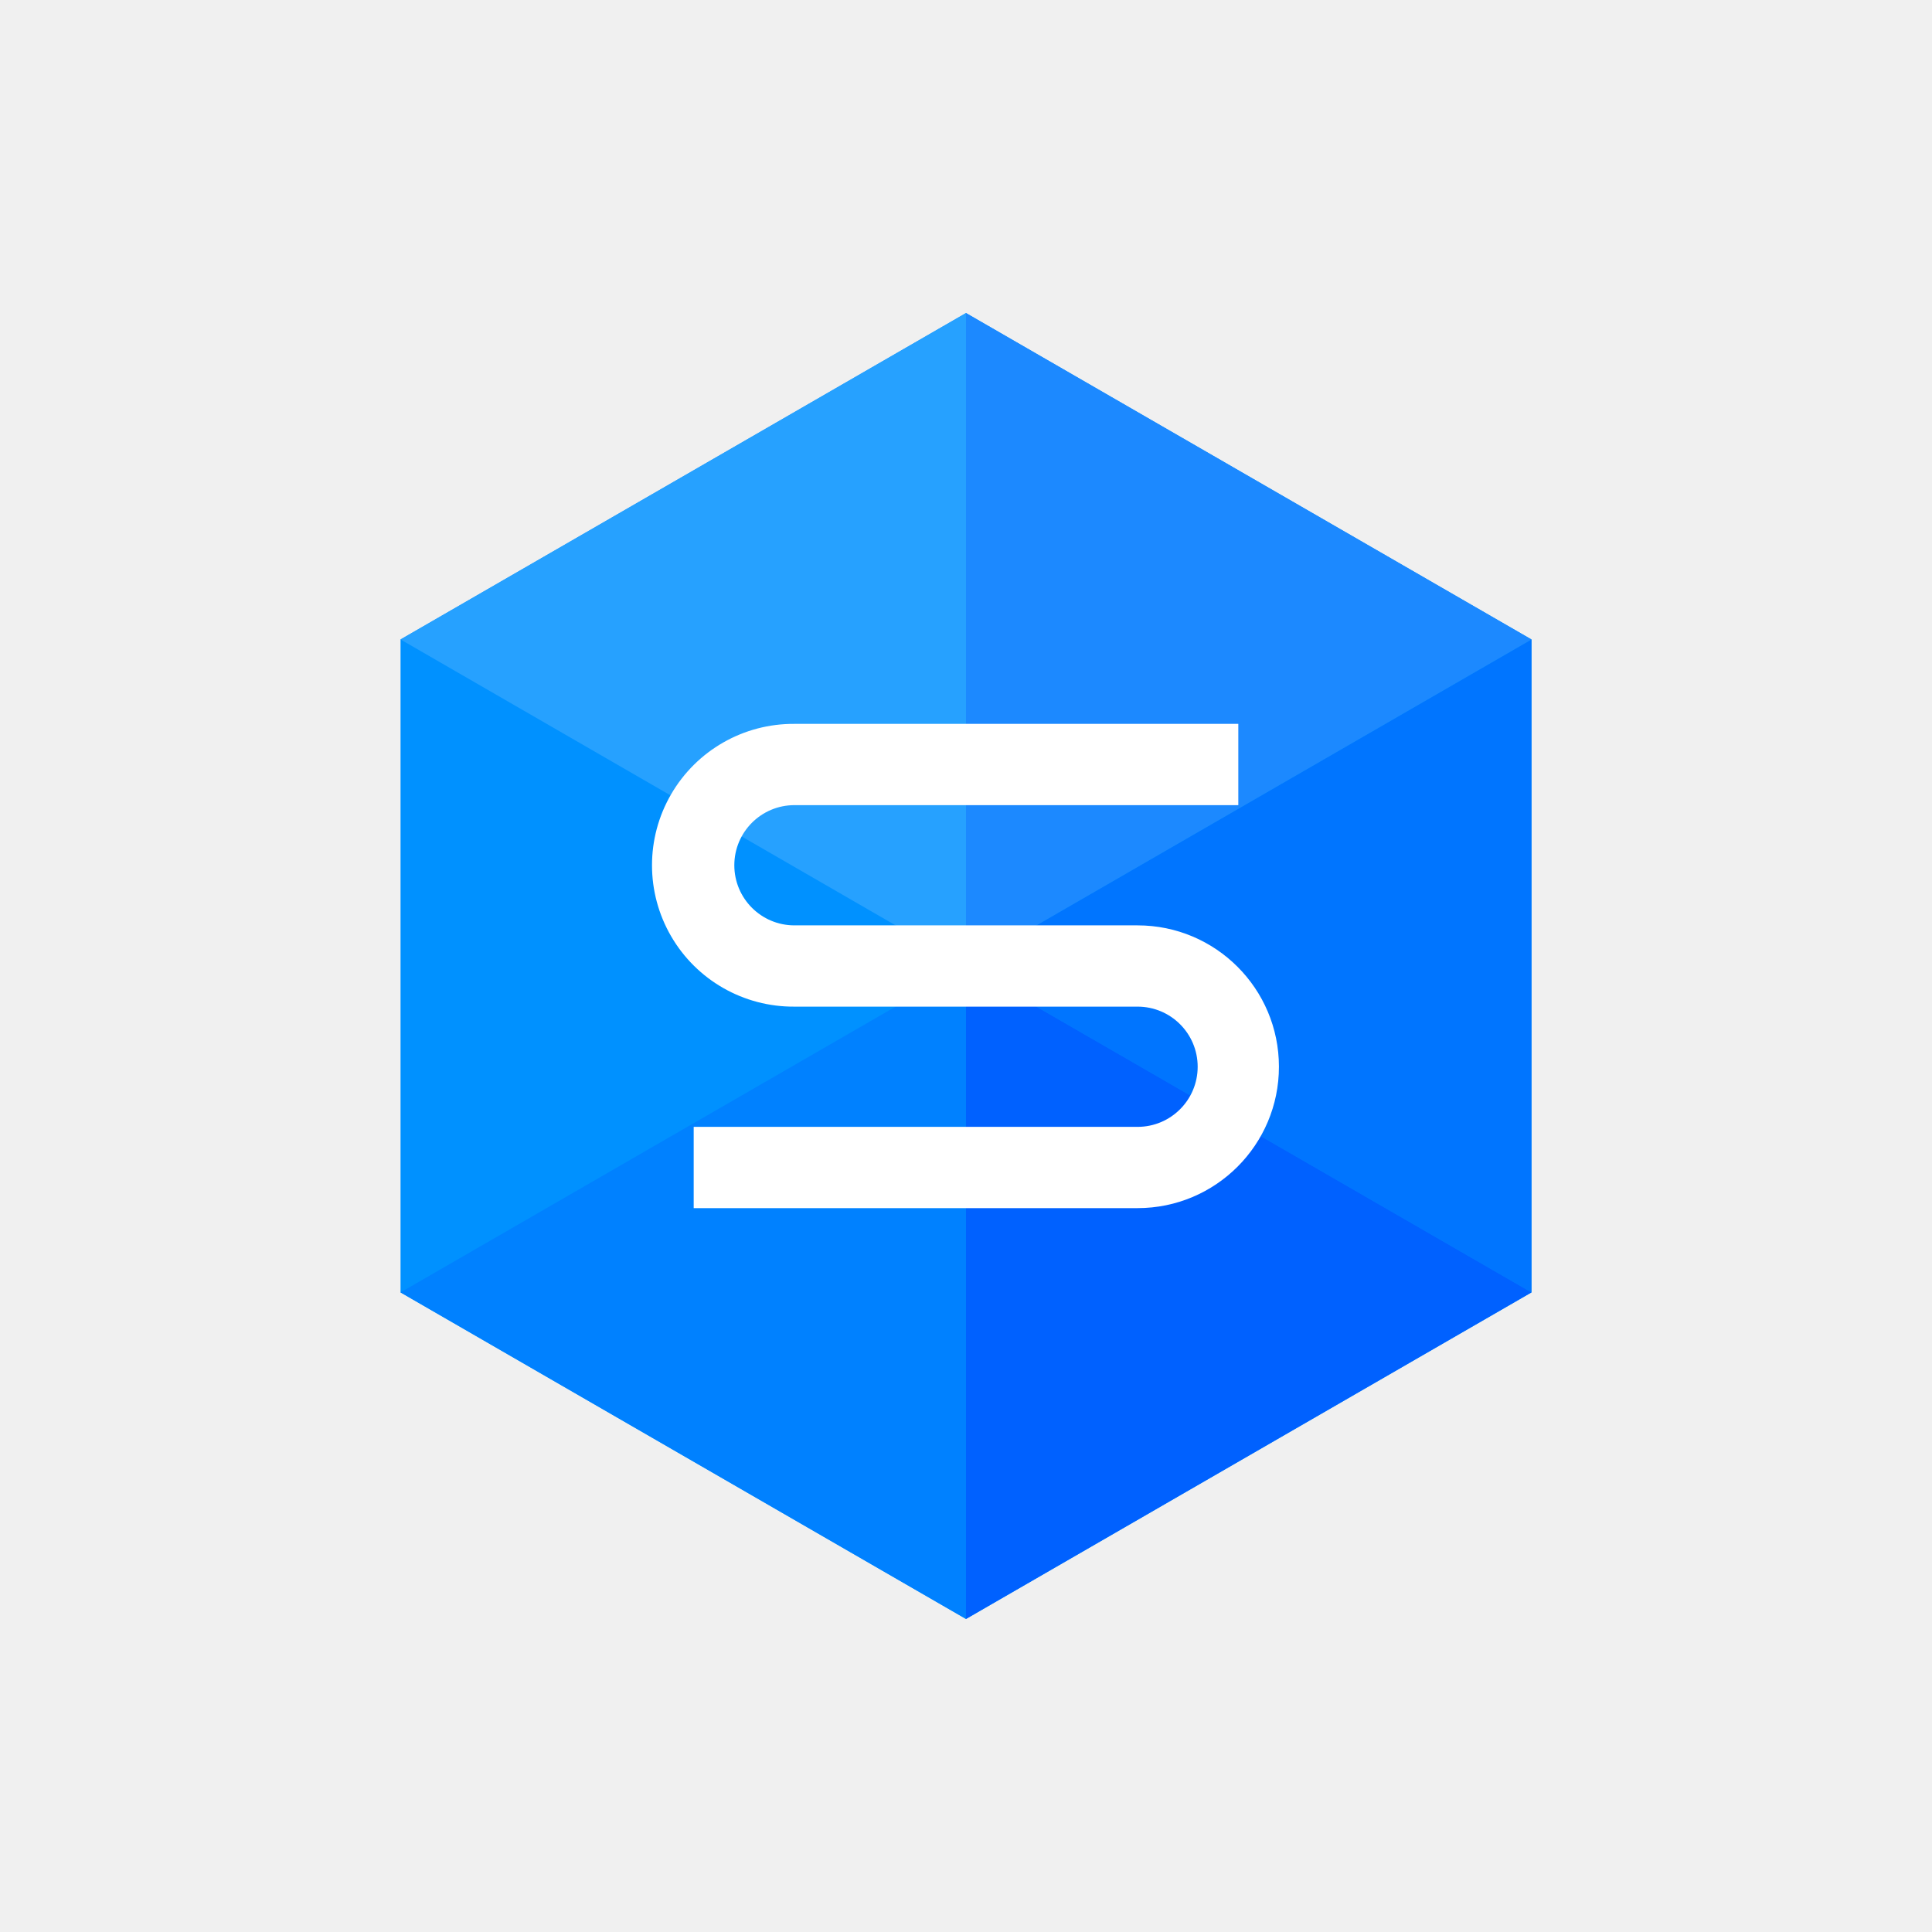
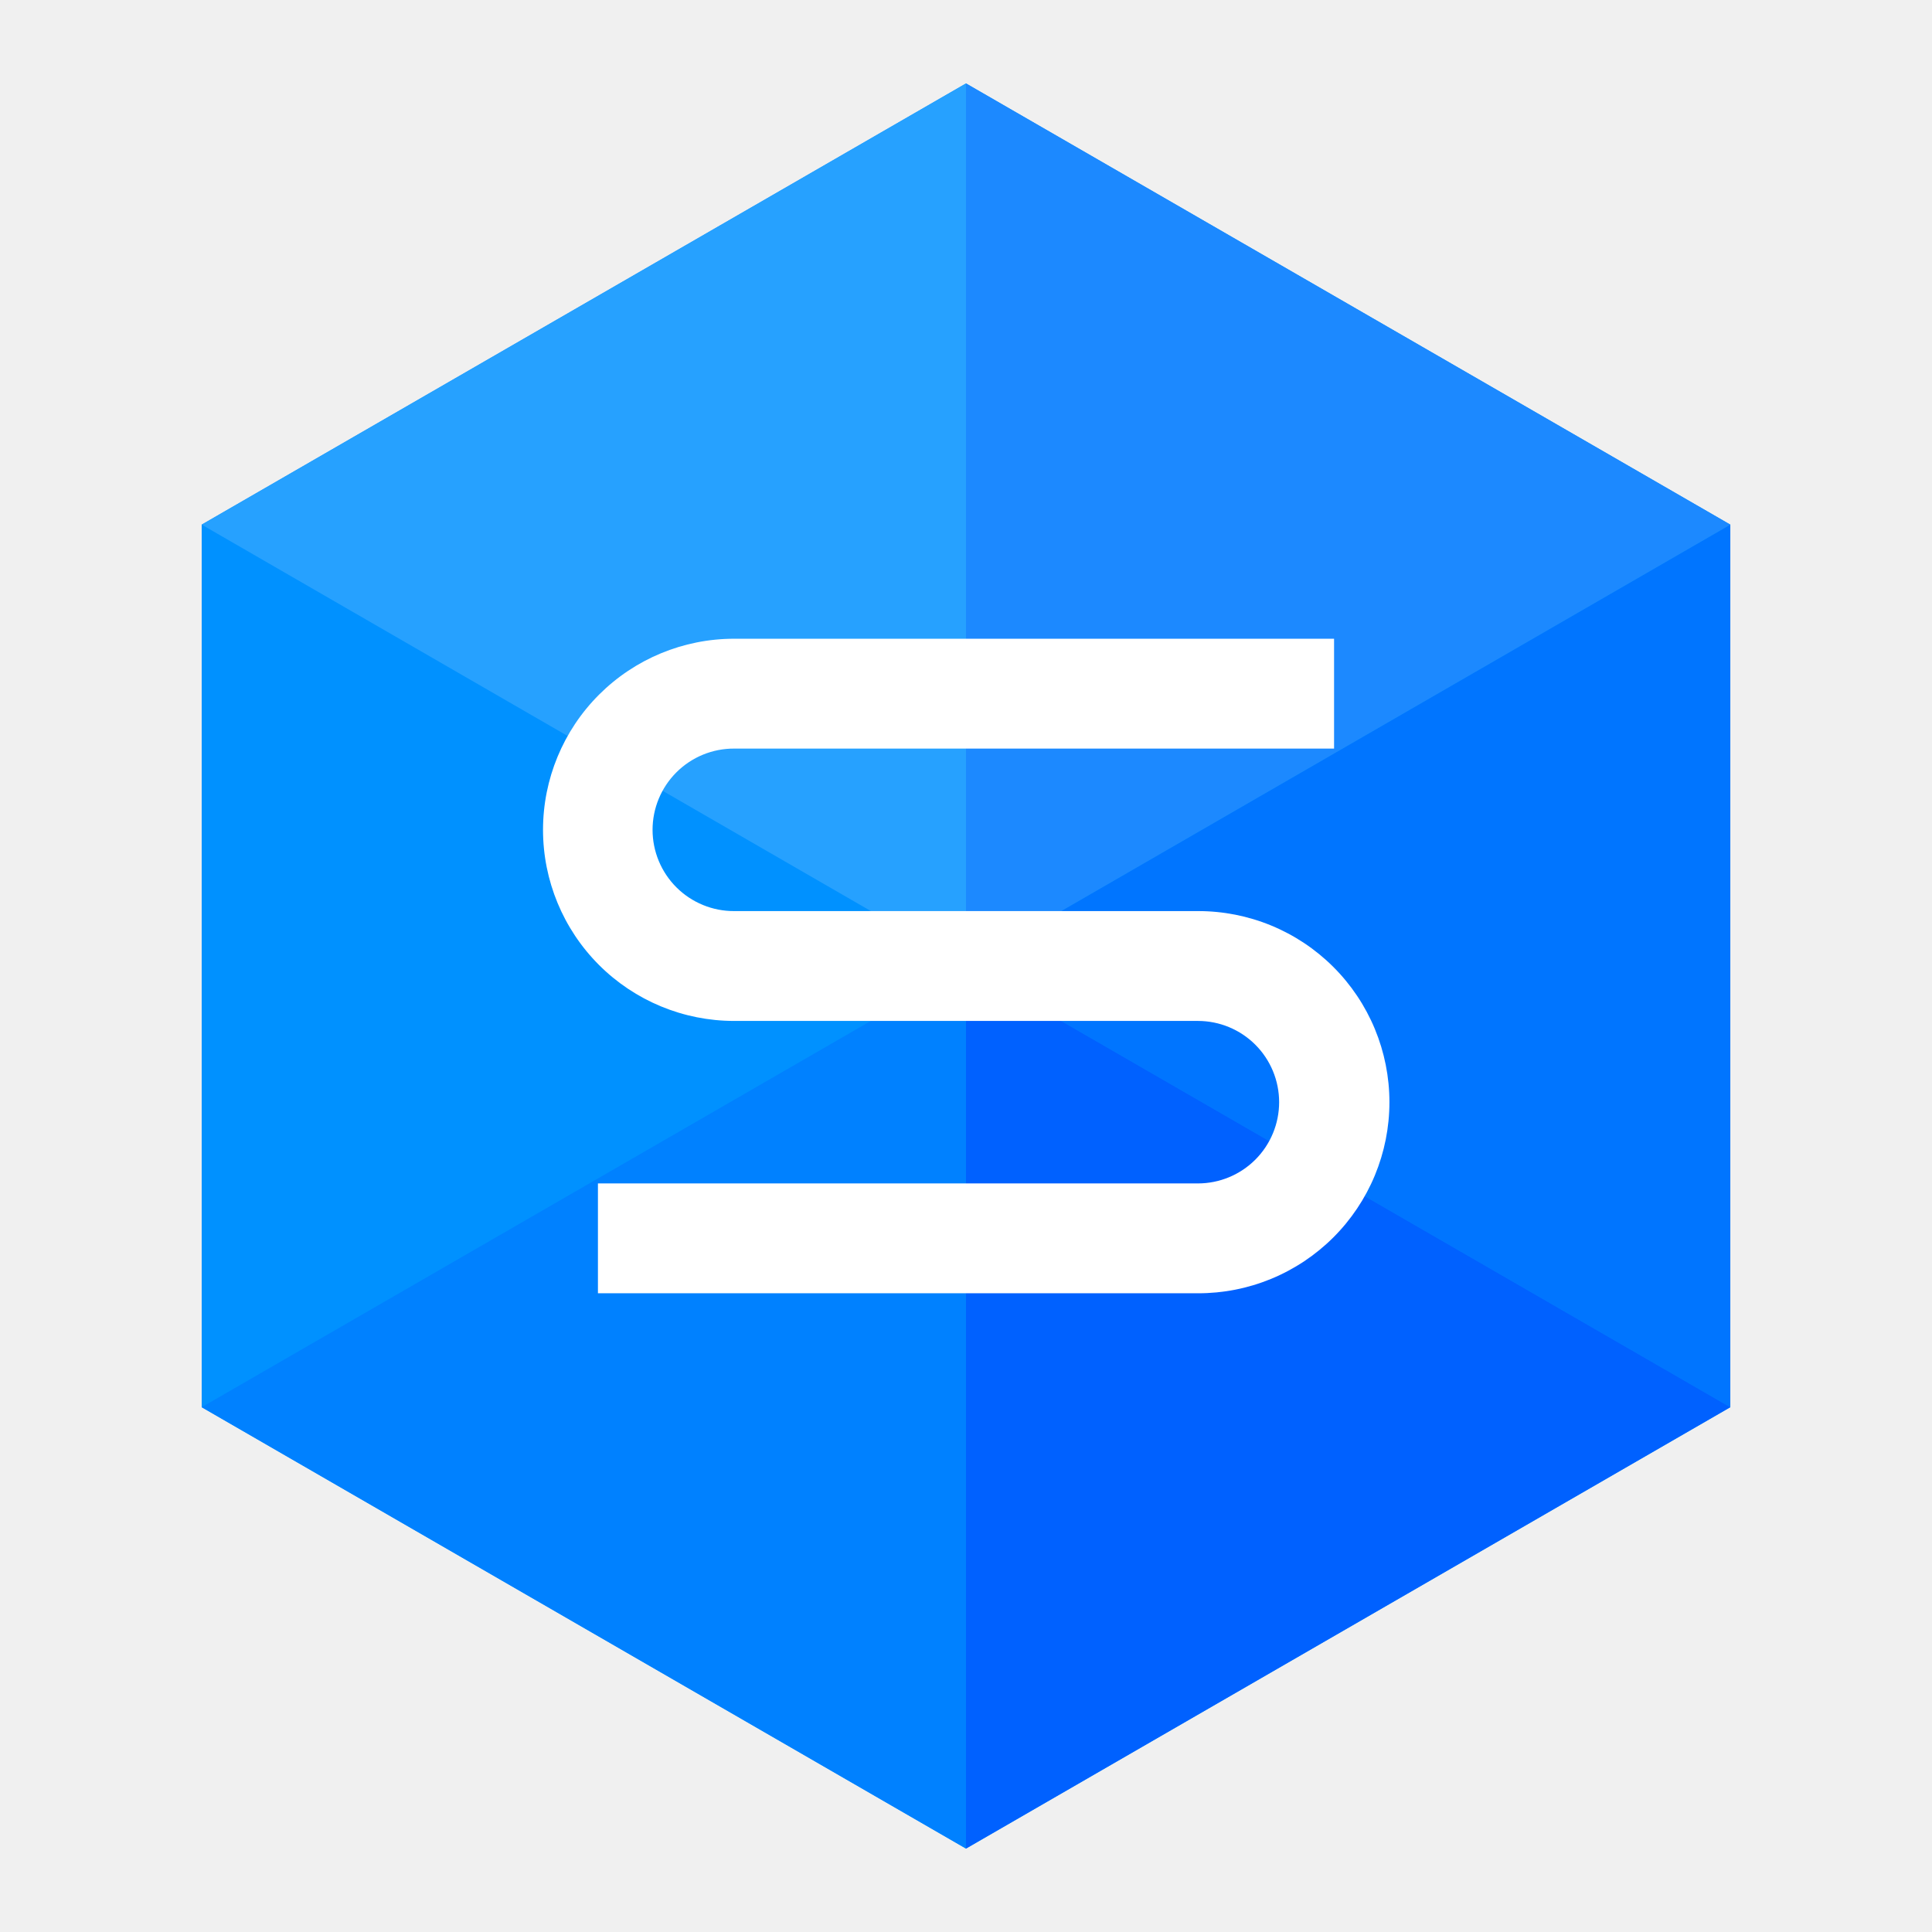
- <svg xmlns="http://www.w3.org/2000/svg" viewBox="0 0 246 246">
-   <rect width="246" height="246" fill="#fff" opacity="0" />
-   <polyline points="195 81.422 195 164.563 123 206.142 51 164.563 51 81.422 123 39.86 195 81.422" fill="#0091ff" />
-   <polyline points="123 39.86 51 81.422 123 123.001 123 123 123 39.859 123 39.86" fill="#26a1ff" />
-   <polyline points="123 122.999 51 164.561 123 206.141 123 123" fill="#0081ff" />
-   <polyline points="195 81.422 123 123.001 195 164.563 195 164.561 195 81.422" fill="#0075ff" />
-   <polyline points="123 39.859 123 123 195 81.422 123 39.86" fill="#1c89ff" />
-   <polyline points="123 123.001 123 123.001 123 206.14 195 164.561 123 123" fill="#0061ff" />
-   <path d="M144.845,153.83H88.327V143.482h56.518a7.654,7.654,0,1,0,0-15.308H101.155a18.002,18.002,0,1,1,0-36.003h56.518v10.347H101.155a7.654,7.654,0,1,0,0,15.309h43.689a18.001,18.001,0,1,1,0,36.002Z" fill="#fff" />
+ <svg xmlns="http://www.w3.org/2000/svg" width="182" height="182" viewBox="0 0 182 182" fill="none">
+   <g clip-path="url(#clip0_4_676)">
+     <path d="M163 49.422V132.563L91 174.142L19 132.563V49.422L91 7.86L163 49.422Z" fill="#0091FF" />
+     <path d="M91 7.86L19 49.422L91 91.001V91V7.859V7.86Z" fill="#26A1FF" />
+     <path d="M91 90.999L19 132.561L91 174.141V91" fill="#0081FF" />
+     <path d="M163 49.422L91 91.001L163 132.563V132.561V49.422Z" fill="#0075FF" />
+     <path d="M91 7.859V91L163 49.422L91 7.86" fill="#1C89FF" />
+     <path d="M91 91.001V174.14L163 132.561L91 91" fill="#0061FF" />
+     <path d="M112.845 121.83H56.327V111.482H112.845C114.875 111.482 116.821 110.676 118.257 109.241C119.692 107.805 120.498 105.858 120.498 103.829C120.498 101.799 119.692 99.852 118.257 98.416C116.821 96.981 114.875 96.175 112.845 96.175H69.155C64.381 96.175 59.802 94.278 56.426 90.902C53.05 87.526 51.154 82.947 51.154 78.173C51.154 73.399 53.05 68.82 56.426 65.444C59.802 62.068 64.381 60.171 69.155 60.171H125.673V70.519H69.155C68.148 70.515 67.15 70.71 66.218 71.093C65.286 71.476 64.439 72.04 63.725 72.751C63.011 73.462 62.445 74.307 62.059 75.237C61.672 76.168 61.473 77.165 61.473 78.173C61.473 79.18 61.672 80.178 62.059 81.108C62.445 82.039 63.011 82.884 63.725 83.595C64.439 84.306 65.286 84.869 66.218 85.252C67.15 85.635 68.148 85.831 69.155 85.827H112.845C115.212 85.822 117.558 86.283 119.746 87.185C121.935 88.087 123.925 89.412 125.601 91.085C127.277 92.757 128.607 94.743 129.514 96.93C130.421 99.117 130.888 101.461 130.888 103.828C130.888 106.196 130.421 108.54 129.514 110.727C128.607 112.914 127.277 114.9 125.601 116.572C123.925 118.244 121.935 119.569 119.746 120.472C117.558 121.374 115.212 121.836 112.845 121.83Z" fill="white" />
+   </g>
+   <defs>
+     <clipPath id="clip0_4_676">
+       <rect width="182" height="182" fill="white" />
+     </clipPath>
+   </defs>
</svg>
